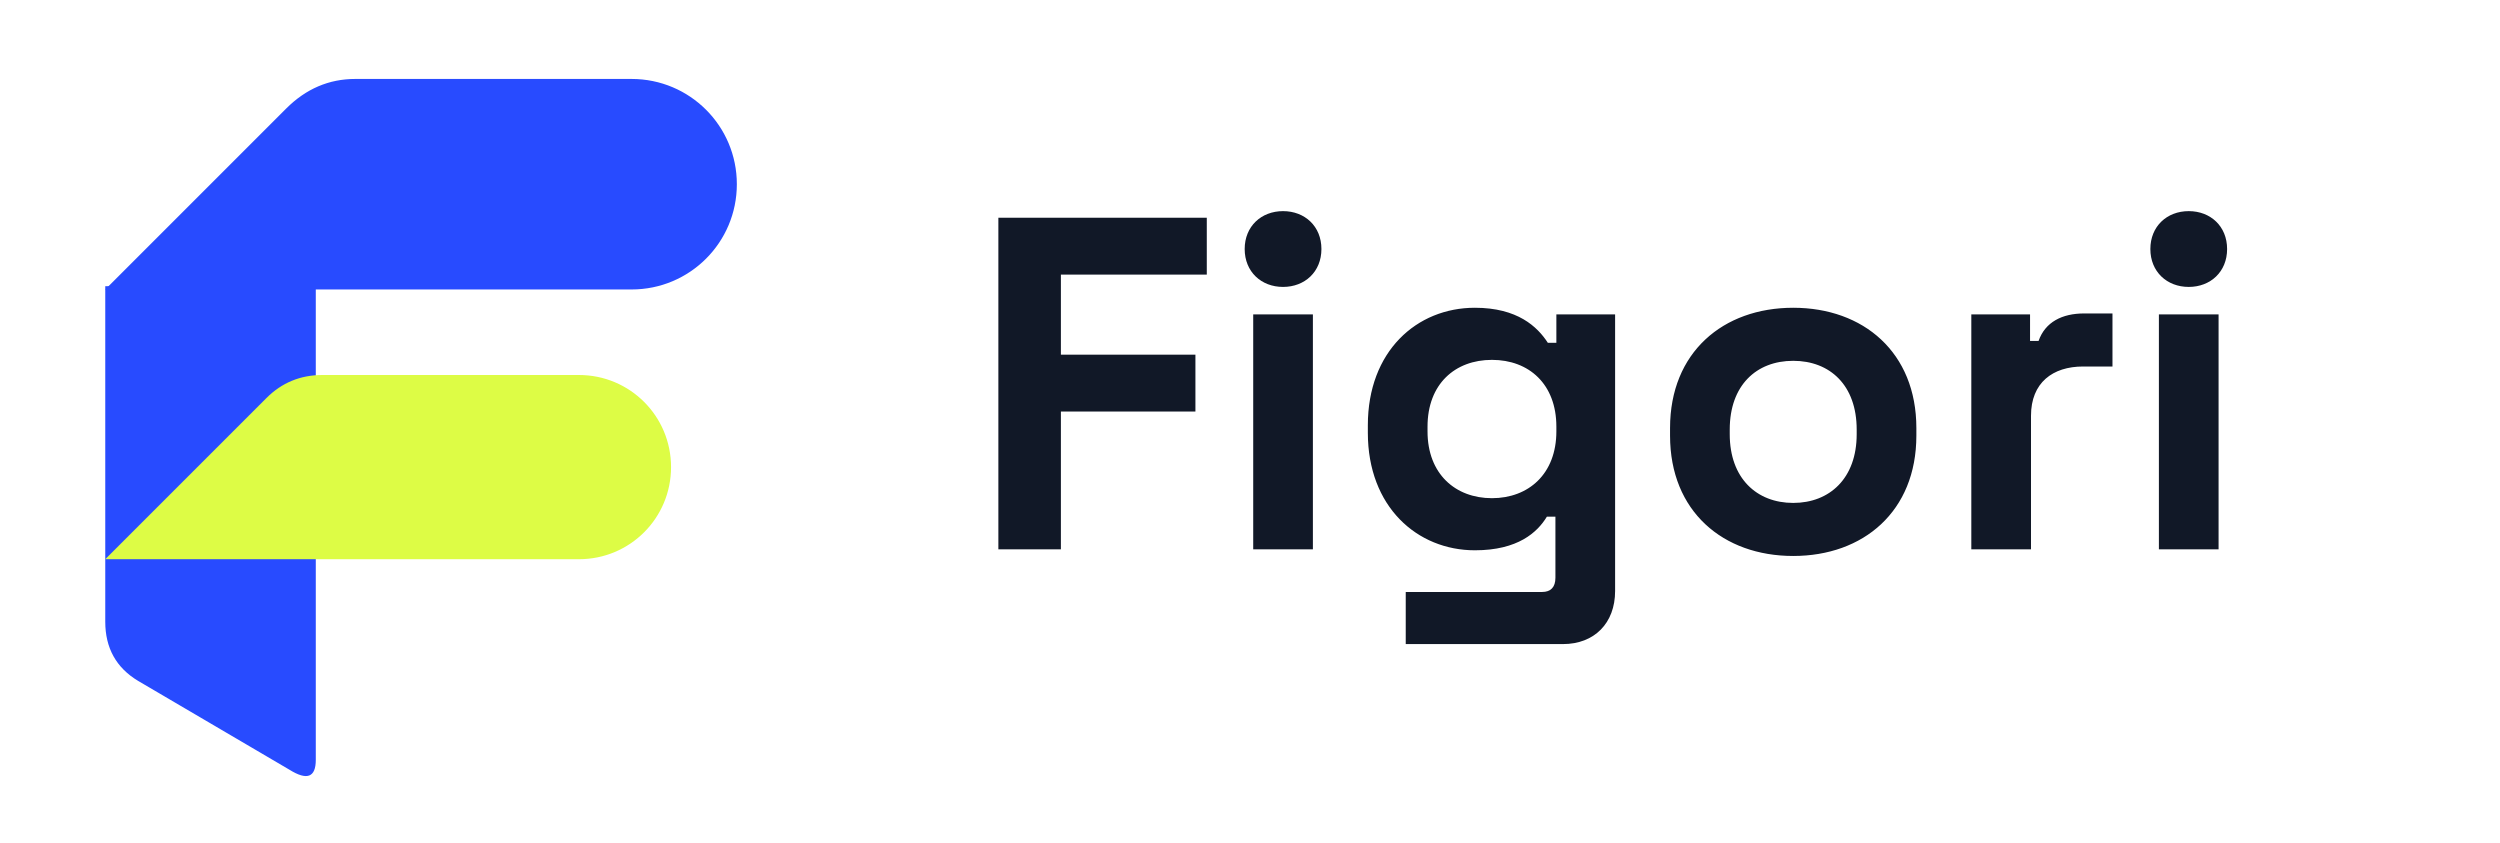
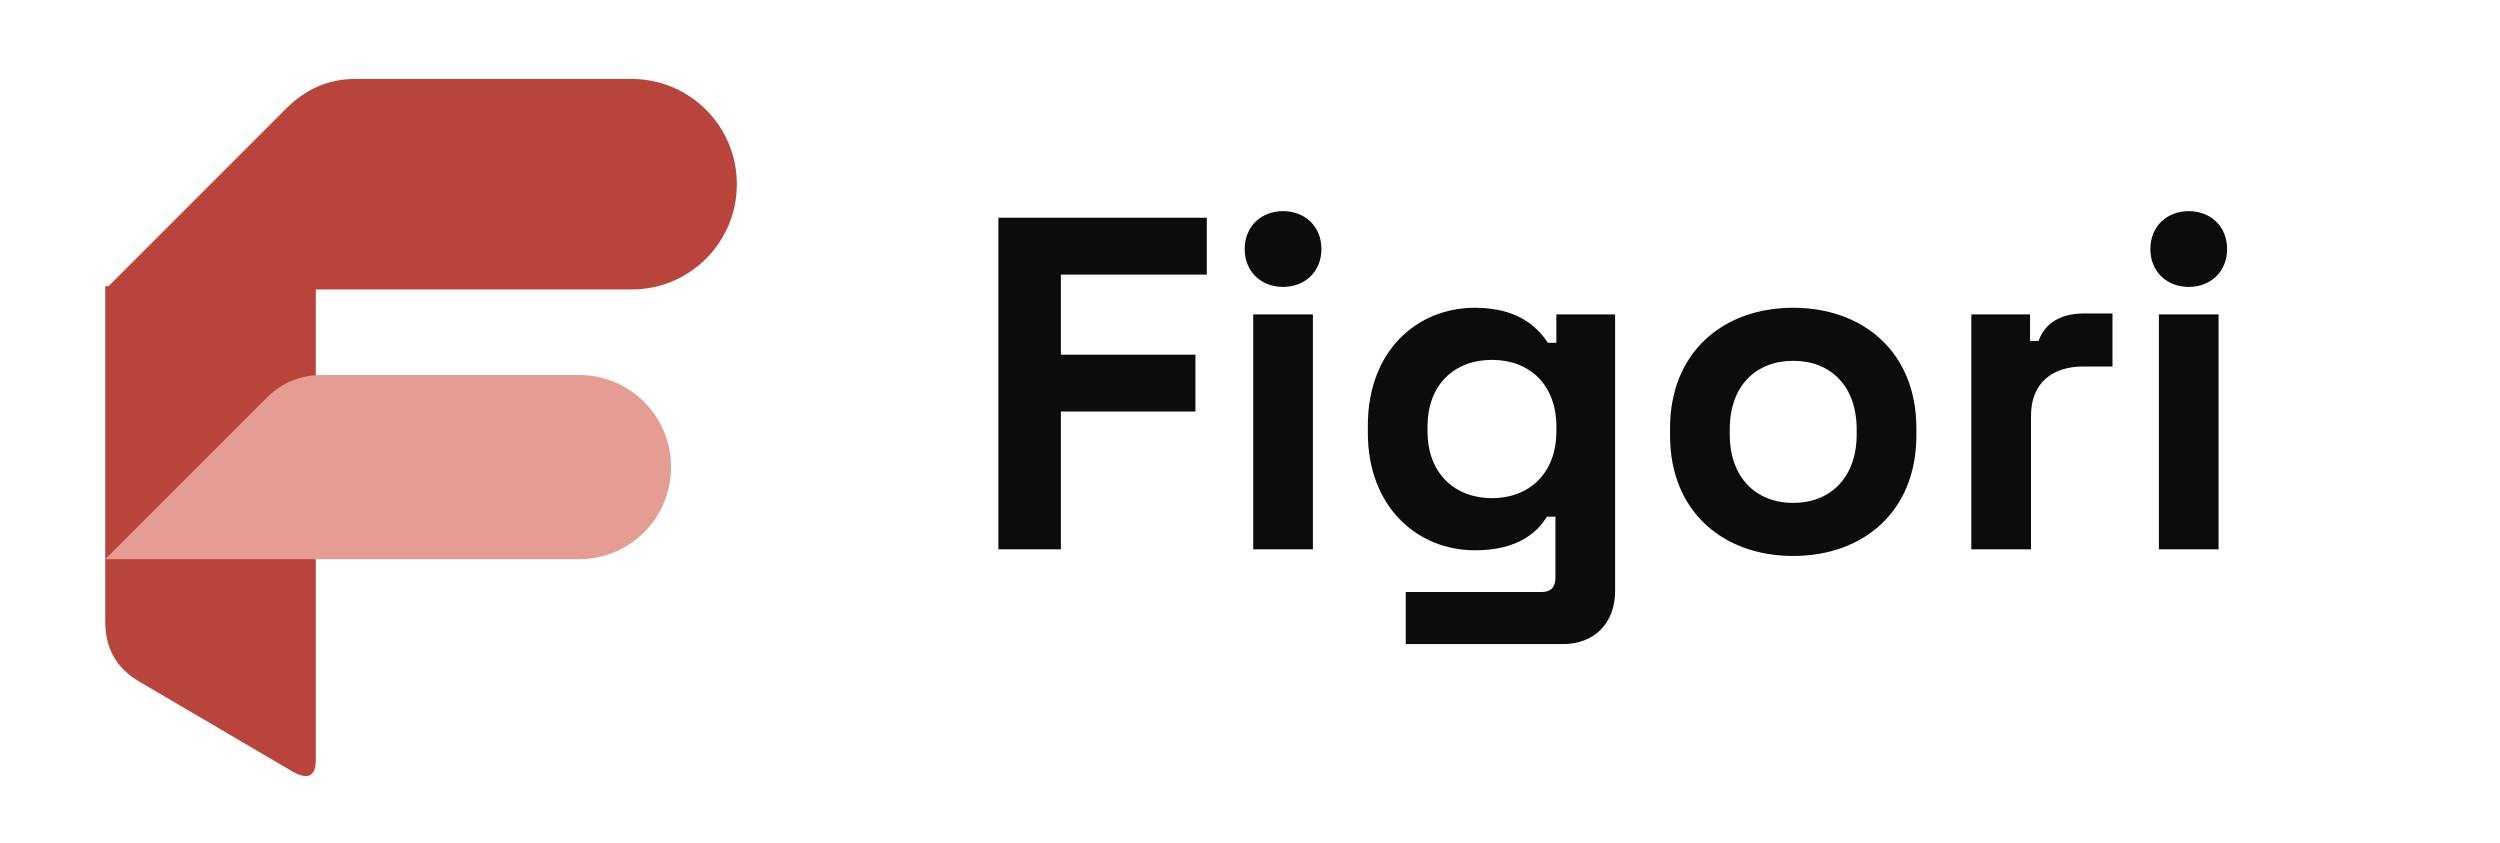
<svg xmlns="http://www.w3.org/2000/svg" width="760" height="256" viewBox="0 0 760 256" role="img" aria-label="Figori">
-   <path fill="#284BFF" d="M32 87H96V231Q96 239 88 234L42 207Q32 201 32 189Z" />
-   <path fill="#284BFF" d="M32 88L87 33Q96 24 108 24H192C209.7 24 224 38.3 224 56S209.7 88 192 88Z" />
-   <path fill="#DDFC45" d="M32 170L81 121Q88 114 98 114H176C191.5 114 204 126.5 204 142S191.5 170 176 170Z" />
+   <path fill="#b8443c" d="M32 87H96V231Q96 239 88 234L42 207Q32 201 32 189Z" />
+   <path fill="#b8443c" d="M32 88L87 33Q96 24 108 24H192C209.7 24 224 38.3 224 56S209.7 88 192 88Z" />
+   <path fill="#e59c92" d="M32 170L81 121Q88 114 98 114H176C191.5 114 204 126.5 204 142S191.5 170 176 170Z" />
  <g transform="translate(294 57)">
-     <path fill="#111827" d="M9.504 110L28.512 110L28.512 68.096L69.408 68.096L69.408 50.816L28.512 50.816L28.512 26.480L72.864 26.480L72.864 9.200L9.504 9.200ZM96.048 30.224C102.672 30.224 107.712 25.616 107.712 18.704C107.712 11.792 102.672 7.184 96.048 7.184C89.424 7.184 84.384 11.792 84.384 18.704C84.384 25.616 89.424 30.224 96.048 30.224ZM86.976 110L105.120 110L105.120 38.576L86.976 38.576ZM121.824 74.576C121.824 97.040 136.800 110.288 154.368 110.288C167.472 110.288 173.376 104.816 176.256 100.064L178.848 100.064L178.848 118.640C178.848 121.520 177.408 122.960 174.816 122.960L133.344 122.960L133.344 138.800L181.152 138.800C190.656 138.800 196.992 132.464 196.992 122.672L196.992 38.576L179.136 38.576L179.136 47.216L176.544 47.216C173.376 42.320 167.328 36.560 154.368 36.560C136.656 36.560 121.824 49.808 121.824 72.272ZM159.552 94.448C148.464 94.448 139.968 87.104 139.968 74.144L139.968 72.704C139.968 59.744 148.320 52.400 159.552 52.400C170.784 52.400 179.136 59.744 179.136 72.704L179.136 74.144C179.136 87.104 170.640 94.448 159.552 94.448ZM251.136 112.016C272.448 112.016 288.576 98.480 288.576 75.440L288.576 73.136C288.576 50.096 272.448 36.560 251.136 36.560C229.824 36.560 213.696 50.096 213.696 73.136L213.696 75.440C213.696 98.480 229.824 112.016 251.136 112.016ZM251.136 95.888C240.048 95.888 231.840 88.400 231.840 75.008L231.840 73.568C231.840 60.176 239.904 52.688 251.136 52.688C262.368 52.688 270.432 60.176 270.432 73.568L270.432 75.008C270.432 88.400 262.224 95.888 251.136 95.888ZM305.280 110L323.424 110L323.424 69.392C323.424 59.312 330.048 54.416 339.264 54.416L348.192 54.416L348.192 38.288L339.552 38.288C332.928 38.288 327.744 40.880 325.728 46.640L323.136 46.640L323.136 38.576L305.280 38.576ZM371.376 30.224C378.000 30.224 383.040 25.616 383.040 18.704C383.040 11.792 378.000 7.184 371.376 7.184C364.752 7.184 359.712 11.792 359.712 18.704C359.712 25.616 364.752 30.224 371.376 30.224ZM362.304 110L380.448 110L380.448 38.576L362.304 38.576Z" />
+     <path fill="#0b0c0d" d="M9.504 110L28.512 110L28.512 68.096L69.408 68.096L69.408 50.816L28.512 50.816L28.512 26.480L72.864 26.480L72.864 9.200L9.504 9.200ZM96.048 30.224C102.672 30.224 107.712 25.616 107.712 18.704C107.712 11.792 102.672 7.184 96.048 7.184C89.424 7.184 84.384 11.792 84.384 18.704C84.384 25.616 89.424 30.224 96.048 30.224ZM86.976 110L105.120 110L105.120 38.576L86.976 38.576ZM121.824 74.576C121.824 97.040 136.800 110.288 154.368 110.288C167.472 110.288 173.376 104.816 176.256 100.064L178.848 100.064L178.848 118.640C178.848 121.520 177.408 122.960 174.816 122.960L133.344 122.960L133.344 138.800L181.152 138.800C190.656 138.800 196.992 132.464 196.992 122.672L196.992 38.576L179.136 38.576L179.136 47.216L176.544 47.216C173.376 42.320 167.328 36.560 154.368 36.560C136.656 36.560 121.824 49.808 121.824 72.272ZM159.552 94.448C148.464 94.448 139.968 87.104 139.968 74.144L139.968 72.704C139.968 59.744 148.320 52.400 159.552 52.400C170.784 52.400 179.136 59.744 179.136 72.704L179.136 74.144C179.136 87.104 170.640 94.448 159.552 94.448ZM251.136 112.016C272.448 112.016 288.576 98.480 288.576 75.440L288.576 73.136C288.576 50.096 272.448 36.560 251.136 36.560C229.824 36.560 213.696 50.096 213.696 73.136L213.696 75.440C213.696 98.480 229.824 112.016 251.136 112.016ZM251.136 95.888C240.048 95.888 231.840 88.400 231.840 75.008L231.840 73.568C231.840 60.176 239.904 52.688 251.136 52.688C262.368 52.688 270.432 60.176 270.432 73.568L270.432 75.008C270.432 88.400 262.224 95.888 251.136 95.888ZM305.280 110L323.424 110L323.424 69.392C323.424 59.312 330.048 54.416 339.264 54.416L348.192 54.416L348.192 38.288L339.552 38.288C332.928 38.288 327.744 40.880 325.728 46.640L323.136 46.640L323.136 38.576L305.280 38.576ZM371.376 30.224C378.000 30.224 383.040 25.616 383.040 18.704C383.040 11.792 378.000 7.184 371.376 7.184C364.752 7.184 359.712 11.792 359.712 18.704C359.712 25.616 364.752 30.224 371.376 30.224ZM362.304 110L380.448 110L380.448 38.576L362.304 38.576Z" />
  </g>
</svg>
